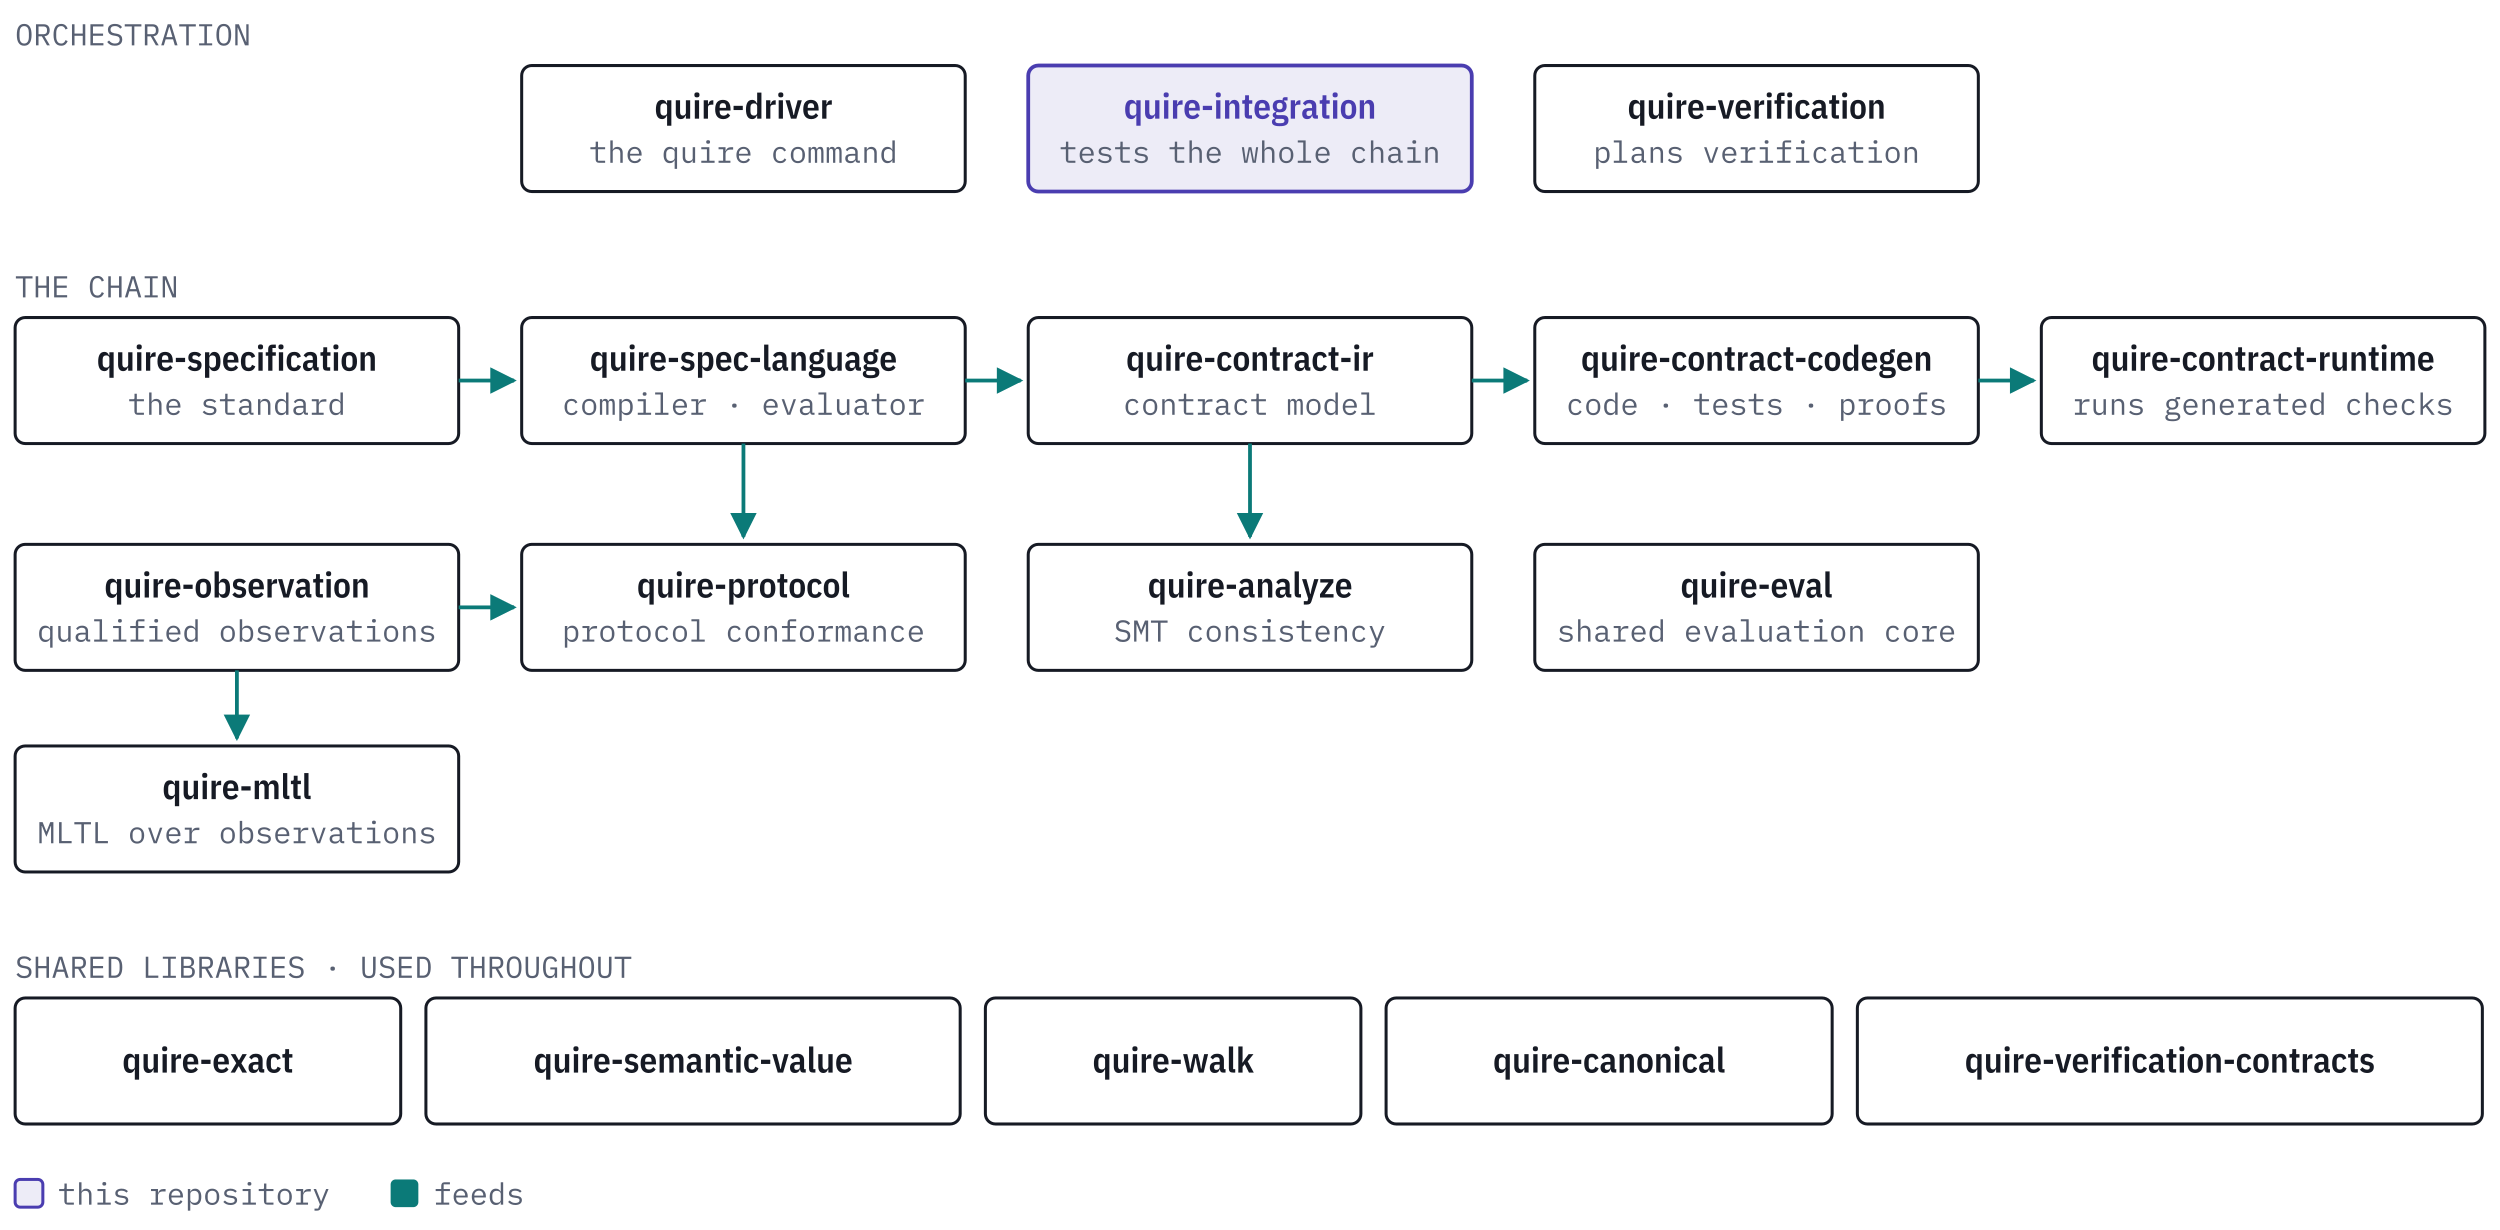
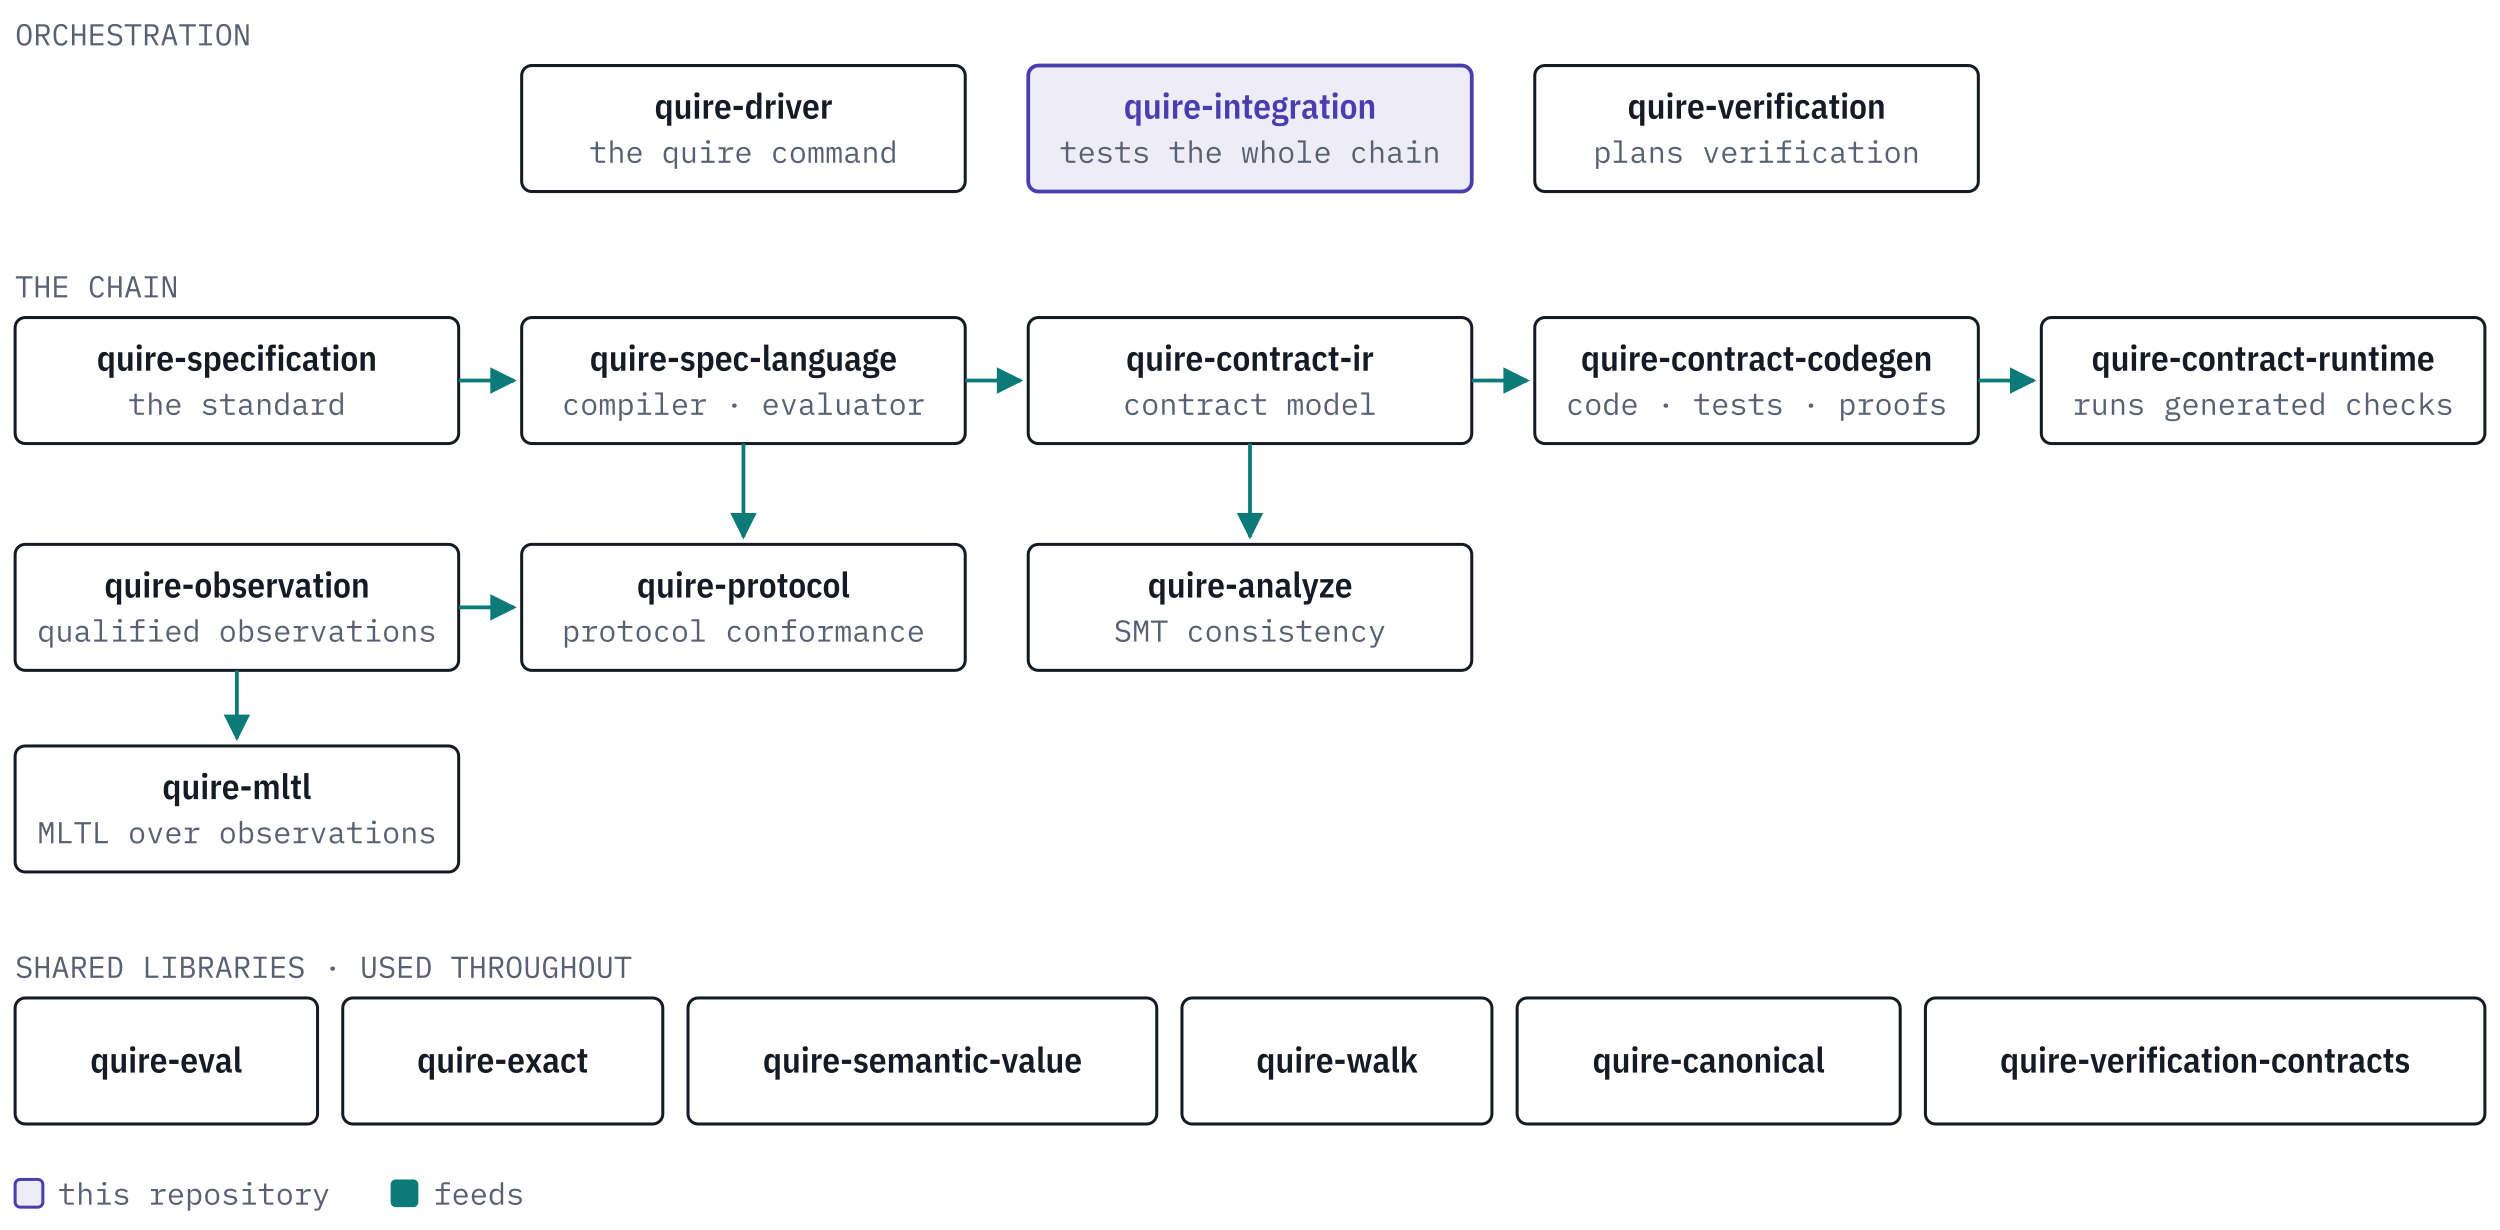
- <svg xmlns="http://www.w3.org/2000/svg" width="992" height="488" viewBox="-6 -6 992 488" role="img" aria-label="The Quire repositories. The main chain runs from the standard, quire-specification, to the compiler, quire-spec-language, then quire-contract-ir, quire-contract-codegen and quire-contract-runtime. quire-spec-language also feeds quire-protocol, and quire-contract-ir feeds quire-analyze. quire-eval is the evaluation core shared by the language and backend repositories. quire-observation feeds quire-protocol and quire-mltl. Above the chain, quire-driver runs it, quire-integration tests it and quire-verification plans verification. Below it, shared libraries used throughout: quire-exact, quire-semantic-value, quire-walk, quire-canonical and quire-verification-contracts.">
+ <svg xmlns="http://www.w3.org/2000/svg" width="992" height="488" viewBox="-6 -6 992 488" role="img" aria-label="The Quire repositories. The main chain runs from the standard, quire-specification, to the compiler, quire-spec-language, then quire-contract-ir, quire-contract-codegen and quire-contract-runtime. quire-spec-language also feeds quire-protocol, and quire-contract-ir feeds quire-analyze. quire-observation feeds quire-protocol and quire-mltl. Above the chain, quire-driver runs it, quire-integration tests it and quire-verification plans verification. Below it, shared libraries used throughout: quire-eval, quire-exact, quire-semantic-value, quire-walk, quire-canonical and quire-verification-contracts.">
  <defs>
    <path id="mono_A" d="M481 0 422 199H177L118 0H31L245 698H356L570 0ZM304 609H295L197 272H402Z" />
    <path id="mono_B" d="M88 698H325Q415 698 466 649Q517 600 517 518Q517 455 486 419Q456 383 408 368V365Q467 351 505 312Q543 274 543 201Q543 159 529 122Q515 85 490 58Q464 31 430 16Q395 0 355 0H88ZM330 73Q388 73 421 99Q454 125 454 179V220Q454 273 421 300Q388 326 330 326H172V73ZM316 395Q369 395 399 418Q429 442 429 490V529Q429 577 399 601Q369 625 316 625H172V395Z" />
    <path id="mono_C" d="M323 -12Q195 -12 132 81Q70 174 70 349Q70 524 132 617Q195 710 323 710Q371 710 406 697Q441 684 466 662Q491 640 508 612Q525 585 538 557L466 524Q457 547 445 568Q433 588 416 604Q400 619 378 628Q355 637 323 637Q240 637 200 574Q159 511 159 406V292Q159 187 200 124Q240 61 323 61Q355 61 378 70Q400 79 416 94Q433 110 445 130Q457 151 466 174L538 141Q525 112 508 85Q491 58 466 36Q441 14 406 1Q371 -12 323 -12Z" />
    <path id="mono_D" d="M95 698H290Q418 698 481 610Q544 522 544 349Q544 176 481 88Q418 0 290 0H95ZM286 73Q370 73 412 131Q455 189 455 295V403Q455 509 412 567Q370 625 286 625H179V73Z" />
    <path id="mono_E" d="M90 0V698H520V625H174V390H508V317H174V73H520V0Z" />
    <path id="mono_G" d="M444 93H439Q430 73 418 54Q406 35 388 20Q369 6 343 -3Q317 -12 281 -12Q167 -12 112 80Q56 172 56 344Q56 524 117 617Q178 710 305 710Q354 710 390 697Q426 684 452 662Q477 640 494 612Q511 585 522 557L450 524Q441 547 430 568Q418 588 402 604Q385 619 362 628Q339 637 308 637Q224 637 184 574Q145 511 145 406V298Q145 245 153 202Q161 158 180 126Q198 94 228 76Q257 59 300 59Q368 59 406 100Q444 141 444 206V278H297V345H522V0H444Z" />
    <path id="mono_H" d="M436 317H164V0H80V698H164V390H436V698H520V0H436Z" />
    <path id="mono_I" d="M84 0V67H258V631H84V698H516V631H342V67H516V0Z" />
    <path id="mono_L" d="M120 0V698H204V73H535V0Z" />
    <path id="mono_M" d="M455 350V571H447L300 212L153 571H145V350V0H68V698H176L299 390H305L428 698H532V0H455Z" />
    <path id="mono_N" d="M163 588H156V0H80V698H199L437 110H444V698H520V0H401Z" />
    <path id="mono_O" d="M300 -12Q236 -12 190 12Q144 37 114 83Q84 129 70 196Q56 263 56 349Q56 434 70 502Q84 569 114 615Q144 661 190 686Q236 710 300 710Q364 710 410 686Q456 661 486 615Q516 569 530 502Q544 434 544 349Q544 263 530 196Q516 129 486 83Q456 37 410 12Q364 -12 300 -12ZM300 61Q342 61 371 78Q400 94 419 124Q438 154 446 196Q455 239 455 292V406Q455 458 446 501Q438 544 419 574Q400 604 371 620Q342 637 300 637Q258 637 229 620Q200 604 181 574Q162 544 154 501Q145 458 145 406V292Q145 239 154 196Q162 154 181 124Q200 94 229 78Q258 61 300 61Z" />
    <path id="mono_R" d="M174 0H90V698H344Q441 698 492 645Q543 592 543 497Q543 412 499 361Q455 310 371 302L549 0H455L285 298H174ZM342 369Q395 369 424 396Q454 422 454 471V523Q454 572 424 598Q395 625 342 625H174V369Z" />
    <path id="mono_S" d="M298 -12Q204 -12 144 22Q84 57 45 111L106 161Q147 110 192 85Q238 60 301 60Q377 60 417 95Q457 130 457 193Q457 244 428 272Q399 301 327 313L249 326Q198 335 164 353Q129 371 108 396Q87 422 78 452Q69 483 69 516Q69 612 132 661Q195 710 302 710Q386 710 444 682Q501 654 536 603L477 552Q448 590 407 614Q366 638 301 638Q230 638 192 608Q154 578 154 518Q154 471 182 442Q211 412 285 399L360 386Q411 377 446 359Q481 341 502 316Q524 291 533 260Q542 229 542 195Q542 98 478 43Q415 -12 298 -12Z" />
    <path id="mono_T" d="M342 625V0H258V625H25V698H575V625Z" />
    <path id="mono_U" d="M164 698V279Q164 228 167 188Q170 148 183 120Q196 91 224 76Q251 61 300 61Q349 61 376 76Q404 91 417 120Q430 148 433 188Q436 228 436 279V698H520V299Q520 221 512 163Q505 105 482 66Q458 27 414 8Q371 -12 300 -12Q229 -12 186 8Q142 27 118 66Q95 105 88 163Q80 221 80 299V698Z" />
    <path id="mono_a" d="M495 0Q448 0 428 24Q408 48 403 84H398Q381 39 344 14Q306 -12 243 -12Q162 -12 114 30Q66 72 66 145Q66 217 118 256Q171 295 288 295H398V346Q398 403 366 432Q334 460 275 460Q223 460 190 440Q157 419 137 384L83 424Q93 444 110 463Q127 482 152 496Q177 511 209 520Q241 528 280 528Q371 528 424 482Q478 436 478 354V70H550V0ZM257 55Q288 55 314 62Q339 70 358 82Q377 95 388 112Q398 130 398 150V235H288Q216 235 183 215Q150 195 150 157V136Q150 96 178 76Q207 55 257 55Z" />
    <path id="mono_b" d="M95 740H175V432H179Q229 528 338 528Q433 528 486 457Q540 386 540 258Q540 130 486 59Q433 -12 338 -12Q229 -12 179 84H175V0H95ZM307 59Q377 59 416 102Q454 144 454 214V302Q454 372 416 414Q377 457 307 457Q280 457 256 450Q232 443 214 430Q196 416 186 396Q175 377 175 351V165Q175 139 186 120Q196 100 214 86Q232 73 256 66Q280 59 307 59Z" />
    <path id="mono_c" d="M318 -12Q262 -12 218 8Q175 27 145 62Q115 97 100 147Q84 197 84 258Q84 319 100 369Q116 419 146 454Q176 490 219 509Q262 528 317 528Q392 528 439 495Q486 462 508 409L444 375Q430 415 398 437Q365 459 317 459Q282 459 254 448Q227 436 208 415Q189 394 180 365Q170 336 170 302V214Q170 180 180 151Q189 122 208 101Q227 80 255 68Q283 57 319 57Q371 57 405 81Q439 105 459 147L516 108Q493 56 444 22Q396 -12 318 -12Z" />
    <path id="mono_d" d="M425 84H421Q371 -12 262 -12Q167 -12 114 59Q60 130 60 258Q60 386 114 457Q167 528 262 528Q371 528 421 432H425V740H505V0H425ZM293 59Q320 59 344 66Q368 73 386 86Q404 100 414 120Q425 139 425 165V351Q425 377 414 396Q404 416 386 430Q368 443 344 450Q320 457 293 457Q223 457 184 414Q146 372 146 302V214Q146 144 184 102Q223 59 293 59Z" />
    <path id="mono_e" d="M309 -12Q253 -12 208 7Q164 26 132 62Q101 97 84 146Q67 196 67 257Q67 319 84 369Q102 419 133 454Q164 490 208 509Q251 528 304 528Q356 528 398 509Q441 490 471 456Q501 423 517 377Q533 331 533 276V238H151V214Q151 180 162 151Q173 122 194 101Q214 80 244 68Q273 57 309 57Q361 57 399 81Q437 105 457 147L516 107Q493 55 440 22Q386 -12 309 -12ZM304 462Q271 462 243 450Q215 438 194 417Q174 396 162 368Q151 339 151 305V298H447V309Q447 343 436 371Q426 399 408 420Q389 440 362 451Q336 462 304 462Z" />
    <path id="mono_f" d="M83 68H257V448H73V516H257V622Q257 674 284 707Q312 740 371 740H544V672H337V516H544V448H337V68H521V0H83Z" />
    <path id="mono_g" d="M561 -59Q561 -137 496 -174Q431 -212 301 -212Q176 -212 122 -179Q67 -146 67 -84Q67 -42 89 -19Q111 4 151 15V27Q129 38 117 55Q105 72 105 98Q105 138 132 158Q158 178 198 188V192Q150 213 124 254Q97 295 97 350Q97 389 111 422Q125 455 152 478Q178 502 215 515Q252 528 297 528Q355 528 399 507V516Q399 546 413 566Q427 586 461 586H556V516H440V481Q468 457 483 424Q498 391 498 350Q498 311 484 278Q469 245 443 222Q417 198 380 185Q342 172 297 172Q284 172 272 173Q260 174 248 176Q236 174 223 170Q210 165 199 158Q188 150 181 140Q174 130 174 117Q174 94 197 86Q220 79 257 79H371Q471 79 516 42Q561 4 561 -59ZM486 -63Q486 -32 461 -14Q436 5 374 5H195Q143 -16 143 -65Q143 -99 170 -124Q197 -148 260 -148H338Q408 -148 447 -126Q486 -105 486 -63ZM297 234Q357 234 386 262Q414 290 414 336V365Q414 411 386 438Q357 466 297 466Q237 466 209 438Q181 411 181 365V336Q181 290 209 262Q237 234 297 234Z" />
    <path id="mono_h" d="M98 740H178V432H182Q190 451 202 468Q214 486 232 499Q249 512 273 520Q297 528 329 528Q410 528 459 476Q508 425 508 331V0H428V317Q428 388 397 422Q366 457 306 457Q282 457 259 451Q236 445 218 433Q200 421 189 402Q178 383 178 358V0H98Z" />
    <path id="mono_i" d="M332 630Q297 630 283 644Q269 659 269 681V697Q269 719 283 734Q297 748 332 748Q367 748 381 734Q395 719 395 697V681Q395 659 381 644Q367 630 332 630ZM106 68H292V448H106V516H372V68H546V0H106Z" />
    <path id="mono_k" d="M105 740H185V273H189L279 358L451 516H549L335 314L574 0H475L274 268L185 187V0H105Z" />
    <path id="mono_l" d="M80 68H260V672H80V740H340V68H520V0H80Z" />
    <path id="mono_m" d="M54 0V516H128V456H132Q144 486 166 507Q188 528 231 528Q276 528 298 506Q320 483 325 447H328Q342 482 368 505Q394 528 440 528Q503 528 524 484Q546 440 546 358V0H472V345Q472 411 458 436Q445 462 409 462Q377 462 357 442Q337 421 337 379V0H263V345Q263 411 250 436Q236 462 201 462Q169 462 148 442Q128 421 128 379V0Z" />
    <path id="mono_n" d="M98 0V516H178V432H182Q190 451 202 468Q214 486 232 499Q249 512 273 520Q297 528 329 528Q410 528 459 476Q508 425 508 331V0H428V317Q428 388 397 422Q366 457 306 457Q282 457 259 451Q236 445 218 433Q200 421 189 402Q178 383 178 358V0Z" />
    <path id="mono_o" d="M300 -12Q246 -12 202 7Q159 26 128 62Q98 97 82 146Q66 196 66 258Q66 319 82 369Q98 419 128 454Q159 490 202 509Q246 528 300 528Q354 528 398 509Q441 490 472 454Q502 419 518 369Q534 319 534 258Q534 196 518 146Q502 97 472 62Q441 26 398 7Q354 -12 300 -12ZM300 57Q367 57 408 97Q449 137 449 221V295Q449 379 408 419Q367 459 300 459Q233 459 192 419Q151 379 151 295V221Q151 137 192 97Q233 57 300 57Z" />
    <path id="mono_p" d="M95 516H175V432H179Q229 528 338 528Q433 528 486 457Q540 386 540 258Q540 130 486 59Q433 -12 338 -12Q229 -12 179 84H175V-200H95ZM307 59Q377 59 416 102Q454 144 454 214V302Q454 372 416 414Q377 457 307 457Q280 457 256 450Q232 443 214 430Q196 416 186 396Q175 377 175 351V165Q175 139 186 120Q196 100 214 86Q232 73 256 66Q280 59 307 59Z" />
    <path id="mono_periodcentered" d="M300 235Q259 235 242 252Q226 269 226 295V313Q226 339 242 356Q259 373 300 373Q341 373 358 356Q374 339 374 313V295Q374 269 358 252Q341 235 300 235Z" />
    <path id="mono_q" d="M425 84H421Q371 -12 262 -12Q167 -12 114 59Q60 130 60 258Q60 386 114 457Q167 528 262 528Q371 528 421 432H425V516H505V-200H425ZM293 59Q320 59 344 66Q368 73 386 86Q404 100 414 120Q425 139 425 165V351Q425 377 414 396Q404 416 386 430Q368 443 344 450Q320 457 293 457Q223 457 184 414Q146 372 146 302V214Q146 144 184 102Q223 59 293 59Z" />
    <path id="mono_r" d="M77 68H228V448H77V516H308V386H313Q329 447 374 482Q418 516 487 516H559V436H462Q393 436 350 396Q308 356 308 291V68H469V0H77Z" />
    <path id="mono_s" d="M306 -12Q225 -12 166 16Q108 43 67 89L121 136Q158 97 202 76Q246 55 308 55Q368 55 406 76Q445 98 445 144Q445 164 438 178Q430 191 417 199Q404 207 388 212Q372 216 354 219L273 231Q246 235 214 242Q183 249 157 264Q131 280 114 306Q96 332 96 374Q96 413 112 442Q127 470 155 490Q183 509 221 518Q259 528 304 528Q374 528 426 506Q477 484 514 445L462 396Q453 407 440 418Q426 430 406 440Q387 449 361 455Q335 461 301 461Q240 461 208 440Q175 419 175 379Q175 359 182 346Q190 332 203 324Q216 316 232 312Q249 307 266 304L347 292Q375 288 406 281Q437 274 463 258Q489 243 506 217Q524 191 524 149Q524 72 464 30Q405 -12 306 -12Z" />
    <path id="mono_t" d="M325 0Q266 0 238 33Q211 66 211 118V448H39V516H167Q193 516 204 526Q214 537 214 563V698H291V516H526V448H291V68H526V0Z" />
    <path id="mono_u" d="M422 84H418Q410 65 398 48Q386 30 368 17Q351 4 327 -4Q303 -12 271 -12Q190 -12 141 40Q92 91 92 185V516H172V199Q172 128 203 94Q234 59 294 59Q318 59 341 65Q364 71 382 83Q400 95 411 114Q422 132 422 158V516H502V0H422Z" />
    <path id="mono_v" d="M249 0 64 516H145L219 300L299 67H303L383 300L457 516H536L351 0Z" />
    <path id="mono_w" d="M30 516H101L160 70H169L257 516H345L433 70H442L501 516H570L491 0H387L305 432H297L213 0H109Z" />
    <path id="mono_y" d="M467 516H547L291 -113Q282 -135 271 -152Q260 -168 245 -178Q230 -189 209 -194Q188 -200 159 -200H83V-132H203L261 10L53 516H135L222 300L299 104H303L380 300Z" />
    <path id="title_a" d="M406 0Q325 0 321 89H309Q299 41 264 14Q229 -12 177 -12Q105 -12 69 28Q33 68 33 140Q33 222 84 262Q135 302 231 302H312V347Q312 393 292 415Q273 437 228 437Q191 437 166 420Q141 402 122 370L51 434Q80 479 124 506Q169 534 238 534Q433 534 433 350V97H479V0ZM223 77Q260 77 286 98Q312 120 312 158V227H239Q155 227 155 162V140Q155 107 173 92Q191 77 223 77Z" />
    <path id="title_b" d="M66 740H187V436H201Q212 480 246 507Q279 534 324 534Q416 534 460 464Q504 395 504 261Q504 127 460 58Q416 -12 324 -12Q279 -12 246 15Q212 42 201 86H187V0H66ZM278 88Q325 88 351 117Q377 146 377 199V323Q377 376 351 405Q325 434 278 434Q237 434 212 414Q187 393 187 356V166Q187 129 212 108Q237 88 278 88Z" />
    <path id="title_c" d="M251 -12Q145 -12 90 54Q34 120 34 261Q34 402 90 468Q145 534 251 534Q328 534 374 499Q419 464 439 403L340 359Q332 397 312 416Q291 436 251 436Q161 436 161 328V194Q161 86 251 86Q293 86 315 106Q337 126 348 168L442 123Q396 -12 251 -12Z" />
    <path id="title_d" d="M357 86H343Q332 42 298 15Q265 -12 220 -12Q128 -12 84 58Q40 127 40 261Q40 395 84 464Q128 534 220 534Q265 534 298 507Q332 480 343 436H357V740H478V0H357ZM266 88Q307 88 332 108Q357 129 357 166V356Q357 393 332 414Q307 434 266 434Q219 434 193 405Q167 376 167 323V199Q167 146 193 117Q219 88 266 88Z" />
    <path id="title_e" d="M263 -12Q212 -12 170 4Q127 21 97 54Q67 88 50 140Q34 191 34 261Q34 402 90 468Q147 534 252 534Q357 534 414 468Q470 402 470 261V232H161V198Q161 146 190 116Q219 86 270 86Q313 86 342 104Q372 123 393 158L459 89Q430 43 381 16Q332 -12 263 -12ZM252 441Q161 441 161 333V307H343V333Q343 441 252 441Z" />
    <path id="title_f" d="M91 425H22V522H91V603Q91 674 122 707Q154 740 220 740H308V643H212V522H308V425H212V0H91Z" />
    <path id="title_g" d="M493 -46Q493 -87 480 -118Q468 -149 439 -170Q410 -191 362 -202Q314 -212 244 -212Q182 -212 140 -204Q98 -195 72 -179Q46 -163 35 -140Q24 -117 24 -88Q24 -48 46 -25Q68 -2 109 4V23Q77 31 62 53Q46 75 46 107Q46 139 68 160Q90 182 132 190V203Q47 245 47 357Q47 442 95 488Q143 534 244 534Q289 534 326 520V539Q326 610 394 610H467V516H366V496Q403 478 422 442Q441 407 441 357Q441 272 394 226Q346 181 244 181Q203 181 168 189Q154 183 147 170Q140 157 140 141Q140 121 153 111Q166 101 196 101H329Q418 101 456 63Q493 25 493 -46ZM380 -60Q380 -33 362 -19Q344 -5 302 -5H141Q119 -24 119 -61Q119 -93 140 -110Q162 -127 216 -127H275Q332 -127 356 -110Q380 -94 380 -60ZM244 264Q327 264 327 346V369Q327 451 244 451Q161 451 161 369V346Q161 264 244 264Z" />
    <path id="title_hyphen" d="M50 245V365H312V245Z" />
    <path id="title_i" d="M126 604Q88 604 71 620Q54 637 54 665V685Q54 713 71 730Q88 746 126 746Q164 746 181 730Q198 713 198 685V665Q198 637 181 620Q164 604 126 604ZM66 522H187V0H66Z" />
    <path id="title_k" d="M66 740H187V395L179 287H193L254 383L358 522H495L332 317L504 0H368L248 239L187 163V0H66Z" />
    <path id="title_l" d="M184 0Q121 0 94 28Q66 56 66 116V740H187V97H247V0Z" />
    <path id="title_m" d="M66 0V522H187V435H201Q232 534 324 534Q422 534 451 431H463Q480 484 516 509Q551 534 602 534Q668 534 705 486Q742 439 742 351V0H621V330Q621 432 548 432Q513 432 488 410Q464 389 464 350V0H343V330Q343 384 325 408Q307 432 271 432Q236 432 212 410Q187 389 187 350V0Z" />
    <path id="title_n" d="M66 0V522H187V435H201Q232 534 326 534Q396 534 434 486Q472 439 472 351V0H351V330Q351 432 275 432Q238 432 212 410Q187 389 187 350V0Z" />
    <path id="title_o" d="M253 -12Q149 -12 92 54Q34 120 34 261Q34 402 92 468Q149 534 253 534Q357 534 414 468Q472 402 472 261Q472 120 414 54Q357 -12 253 -12ZM253 86Q345 86 345 194V328Q345 436 253 436Q161 436 161 328V194Q161 86 253 86Z" />
    <path id="title_p" d="M66 522H187V436H201Q212 480 246 507Q279 534 324 534Q416 534 460 464Q504 395 504 261Q504 127 460 58Q416 -12 324 -12Q279 -12 246 15Q212 42 201 86H187V-200H66ZM278 88Q325 88 351 117Q377 146 377 199V323Q377 376 351 405Q325 434 278 434Q237 434 212 414Q187 393 187 356V166Q187 129 212 108Q237 88 278 88Z" />
    <path id="title_q" d="M357 86H343Q332 42 298 15Q265 -12 220 -12Q128 -12 84 58Q40 127 40 261Q40 395 84 464Q128 534 220 534Q265 534 298 507Q332 480 343 436H357V522H478V-200H357ZM266 88Q307 88 332 108Q357 129 357 166V356Q357 393 332 414Q307 434 266 434Q219 434 193 405Q167 376 167 323V199Q167 146 193 117Q219 88 266 88Z" />
    <path id="title_r" d="M66 0V522H187V415H201Q210 467 238 494Q267 522 313 522H339V398H299Q242 398 214 380Q187 362 187 317V0Z" />
    <path id="title_s" d="M224 -12Q159 -12 110 12Q61 35 24 82L98 154Q123 119 154 101Q185 83 226 83Q302 83 302 147Q302 172 290 186Q277 201 247 206L198 215Q116 230 79 266Q42 302 42 371Q42 453 90 494Q138 534 226 534Q287 534 332 514Q376 494 409 455L338 384Q318 409 290 424Q261 439 226 439Q156 439 156 376Q156 350 170 336Q184 323 214 318L264 309Q346 294 382 258Q417 223 417 159Q417 78 367 33Q317 -12 224 -12Z" />
    <path id="title_t" d="M210 0Q147 0 119 28Q91 56 91 117V425H22V522H58Q84 522 94 534Q103 546 103 572V664H212V522H306V425H212V97H298V0Z" />
    <path id="title_u" d="M346 88H332Q302 -12 205 -12Q135 -12 98 36Q60 83 60 172V522H181V192Q181 89 257 89Q294 89 320 111Q346 133 346 172V522H467V0H346Z" />
    <path id="title_v" d="M162 0 8 522H130L205 244L234 103H248L277 244L352 522H469L315 0Z" />
    <path id="title_w" d="M16 522H135L186 278L211 110H223L253 278L311 522H433L492 278L522 110H534L559 278L612 522H724L597 0H461L400 254L377 409H364L340 254L279 0H143Z" />
    <path id="title_x" d="M15 0 173 267 17 522H149L242 354H255L348 522H472L318 264L478 0H345L249 176H236L138 0Z" />
    <path id="title_y" d="M353 522H474L275 -109Q258 -162 227 -181Q196 -200 140 -200H58V-103H161L182 -29L8 522H131L209 240L237 103H249L277 241Z" />
    <path id="title_z" d="M34 0V95L275 425H42V522H412V428L170 97H418V0Z" />
    <marker id="ah-model" viewBox="0 0 10 10" refX="9" refY="5" markerWidth="7" markerHeight="7" orient="auto-start-reverse">
      <path d="M0,0 L10,5 L0,10 z" fill="#0b7a78" />
    </marker>
  </defs>
  <rect x="201" y="20" width="176" height="50" rx="4" stroke="#161a24" stroke-width="1.2" fill="none" />
  <g fill="#161a24" transform="translate(253.7,41.1) scale(0.014,-0.014)">
    <use href="#title_q" x="0" />
    <use href="#title_u" x="544" />
    <use href="#title_i" x="1077" />
    <use href="#title_r" x="1329" />
    <use href="#title_e" x="1686" />
    <use href="#title_hyphen" x="2191" />
    <use href="#title_d" x="2553" />
    <use href="#title_r" x="3097" />
    <use href="#title_i" x="3454" />
    <use href="#title_v" x="3706" />
    <use href="#title_e" x="4182" />
    <use href="#title_r" x="4687" />
  </g>
  <g fill="#586072" transform="translate(227.8,58.6) scale(0.012,-0.012)">
    <use href="#mono_t" x="0" />
    <use href="#mono_h" x="600" />
    <use href="#mono_e" x="1200" />
    <use href="#mono_q" x="2400" />
    <use href="#mono_u" x="3000" />
    <use href="#mono_i" x="3600" />
    <use href="#mono_r" x="4200" />
    <use href="#mono_e" x="4800" />
    <use href="#mono_c" x="6000" />
    <use href="#mono_o" x="6600" />
    <use href="#mono_m" x="7200" />
    <use href="#mono_m" x="7800" />
    <use href="#mono_a" x="8400" />
    <use href="#mono_n" x="9000" />
    <use href="#mono_d" x="9600" />
  </g>
  <rect x="402" y="20" width="176" height="50" rx="4" stroke="#4a3db0" stroke-width="1.5" fill="#4a3db0" fill-opacity="0.1" />
  <g fill="#4a3db0" transform="translate(439.9,41.1) scale(0.014,-0.014)">
    <use href="#title_q" x="0" />
    <use href="#title_u" x="544" />
    <use href="#title_i" x="1077" />
    <use href="#title_r" x="1329" />
    <use href="#title_e" x="1686" />
    <use href="#title_hyphen" x="2191" />
    <use href="#title_i" x="2553" />
    <use href="#title_n" x="2805" />
    <use href="#title_t" x="3337" />
    <use href="#title_e" x="3671" />
    <use href="#title_g" x="4176" />
    <use href="#title_r" x="4668" />
    <use href="#title_a" x="5025" />
    <use href="#title_t" x="5532" />
    <use href="#title_i" x="5866" />
    <use href="#title_o" x="6118" />
    <use href="#title_n" x="6624" />
  </g>
  <g fill="#586072" transform="translate(414.4,58.6) scale(0.012,-0.012)">
    <use href="#mono_t" x="0" />
    <use href="#mono_e" x="600" />
    <use href="#mono_s" x="1200" />
    <use href="#mono_t" x="1800" />
    <use href="#mono_s" x="2400" />
    <use href="#mono_t" x="3600" />
    <use href="#mono_h" x="4200" />
    <use href="#mono_e" x="4800" />
    <use href="#mono_w" x="6000" />
    <use href="#mono_h" x="6600" />
    <use href="#mono_o" x="7200" />
    <use href="#mono_l" x="7800" />
    <use href="#mono_e" x="8400" />
    <use href="#mono_c" x="9600" />
    <use href="#mono_h" x="10200" />
    <use href="#mono_a" x="10800" />
    <use href="#mono_i" x="11400" />
    <use href="#mono_n" x="12000" />
  </g>
  <rect x="603" y="20" width="176" height="50" rx="4" stroke="#161a24" stroke-width="1.2" fill="none" />
  <g fill="#161a24" transform="translate(639.8,41.1) scale(0.014,-0.014)">
    <use href="#title_q" x="0" />
    <use href="#title_u" x="544" />
    <use href="#title_i" x="1077" />
    <use href="#title_r" x="1329" />
    <use href="#title_e" x="1686" />
    <use href="#title_hyphen" x="2191" />
    <use href="#title_v" x="2553" />
    <use href="#title_e" x="3029" />
    <use href="#title_r" x="3534" />
    <use href="#title_i" x="3891" />
    <use href="#title_f" x="4143" />
    <use href="#title_i" x="4471" />
    <use href="#title_c" x="4723" />
    <use href="#title_a" x="5187" />
    <use href="#title_t" x="5694" />
    <use href="#title_i" x="6028" />
    <use href="#title_o" x="6280" />
    <use href="#title_n" x="6786" />
  </g>
  <g fill="#586072" transform="translate(626.2,58.6) scale(0.012,-0.012)">
    <use href="#mono_p" x="0" />
    <use href="#mono_l" x="600" />
    <use href="#mono_a" x="1200" />
    <use href="#mono_n" x="1800" />
    <use href="#mono_s" x="2400" />
    <use href="#mono_v" x="3600" />
    <use href="#mono_e" x="4200" />
    <use href="#mono_r" x="4800" />
    <use href="#mono_i" x="5400" />
    <use href="#mono_f" x="6000" />
    <use href="#mono_i" x="6600" />
    <use href="#mono_c" x="7200" />
    <use href="#mono_a" x="7800" />
    <use href="#mono_t" x="8400" />
    <use href="#mono_i" x="9000" />
    <use href="#mono_o" x="9600" />
    <use href="#mono_n" x="10200" />
  </g>
  <rect x="0" y="120" width="176" height="50" rx="4" stroke="#161a24" stroke-width="1.2" fill="none" />
  <g fill="#161a24" transform="translate(32.4,141.1) scale(0.014,-0.014)">
    <use href="#title_q" x="0" />
    <use href="#title_u" x="544" />
    <use href="#title_i" x="1077" />
    <use href="#title_r" x="1329" />
    <use href="#title_e" x="1686" />
    <use href="#title_hyphen" x="2191" />
    <use href="#title_s" x="2553" />
    <use href="#title_p" x="3002" />
    <use href="#title_e" x="3546" />
    <use href="#title_c" x="4051" />
    <use href="#title_i" x="4515" />
    <use href="#title_f" x="4767" />
    <use href="#title_i" x="5095" />
    <use href="#title_c" x="5347" />
    <use href="#title_a" x="5811" />
    <use href="#title_t" x="6318" />
    <use href="#title_i" x="6652" />
    <use href="#title_o" x="6904" />
    <use href="#title_n" x="7410" />
  </g>
  <g fill="#586072" transform="translate(44.8,158.6) scale(0.012,-0.012)">
    <use href="#mono_t" x="0" />
    <use href="#mono_h" x="600" />
    <use href="#mono_e" x="1200" />
    <use href="#mono_s" x="2400" />
    <use href="#mono_t" x="3000" />
    <use href="#mono_a" x="3600" />
    <use href="#mono_n" x="4200" />
    <use href="#mono_d" x="4800" />
    <use href="#mono_a" x="5400" />
    <use href="#mono_r" x="6000" />
    <use href="#mono_d" x="6600" />
  </g>
  <rect x="201" y="120" width="176" height="50" rx="4" stroke="#161a24" stroke-width="1.2" fill="none" />
  <g fill="#161a24" transform="translate(228,141.1) scale(0.014,-0.014)">
    <use href="#title_q" x="0" />
    <use href="#title_u" x="544" />
    <use href="#title_i" x="1077" />
    <use href="#title_r" x="1329" />
    <use href="#title_e" x="1686" />
    <use href="#title_hyphen" x="2191" />
    <use href="#title_s" x="2553" />
    <use href="#title_p" x="3002" />
    <use href="#title_e" x="3546" />
    <use href="#title_c" x="4051" />
    <use href="#title_hyphen" x="4515" />
    <use href="#title_l" x="4877" />
    <use href="#title_a" x="5145" />
    <use href="#title_n" x="5652" />
    <use href="#title_g" x="6184" />
    <use href="#title_u" x="6676" />
    <use href="#title_a" x="7209" />
    <use href="#title_g" x="7716" />
    <use href="#title_e" x="8208" />
  </g>
  <g fill="#586072" transform="translate(217,158.6) scale(0.012,-0.012)">
    <use href="#mono_c" x="0" />
    <use href="#mono_o" x="600" />
    <use href="#mono_m" x="1200" />
    <use href="#mono_p" x="1800" />
    <use href="#mono_i" x="2400" />
    <use href="#mono_l" x="3000" />
    <use href="#mono_e" x="3600" />
    <use href="#mono_r" x="4200" />
    <use href="#mono_periodcentered" x="5400" />
    <use href="#mono_e" x="6600" />
    <use href="#mono_v" x="7200" />
    <use href="#mono_a" x="7800" />
    <use href="#mono_l" x="8400" />
    <use href="#mono_u" x="9000" />
    <use href="#mono_a" x="9600" />
    <use href="#mono_t" x="10200" />
    <use href="#mono_o" x="10800" />
    <use href="#mono_r" x="11400" />
  </g>
  <rect x="402" y="120" width="176" height="50" rx="4" stroke="#161a24" stroke-width="1.2" fill="none" />
  <g fill="#161a24" transform="translate(440.8,141.1) scale(0.014,-0.014)">
    <use href="#title_q" x="0" />
    <use href="#title_u" x="544" />
    <use href="#title_i" x="1077" />
    <use href="#title_r" x="1329" />
    <use href="#title_e" x="1686" />
    <use href="#title_hyphen" x="2191" />
    <use href="#title_c" x="2553" />
    <use href="#title_o" x="3017" />
    <use href="#title_n" x="3523" />
    <use href="#title_t" x="4055" />
    <use href="#title_r" x="4389" />
    <use href="#title_a" x="4746" />
    <use href="#title_c" x="5253" />
    <use href="#title_t" x="5717" />
    <use href="#title_hyphen" x="6051" />
    <use href="#title_i" x="6413" />
    <use href="#title_r" x="6665" />
  </g>
  <g fill="#586072" transform="translate(439.6,158.6) scale(0.012,-0.012)">
    <use href="#mono_c" x="0" />
    <use href="#mono_o" x="600" />
    <use href="#mono_n" x="1200" />
    <use href="#mono_t" x="1800" />
    <use href="#mono_r" x="2400" />
    <use href="#mono_a" x="3000" />
    <use href="#mono_c" x="3600" />
    <use href="#mono_t" x="4200" />
    <use href="#mono_m" x="5400" />
    <use href="#mono_o" x="6000" />
    <use href="#mono_d" x="6600" />
    <use href="#mono_e" x="7200" />
    <use href="#mono_l" x="7800" />
  </g>
  <rect x="603" y="120" width="176" height="50" rx="4" stroke="#161a24" stroke-width="1.2" fill="none" />
  <g fill="#161a24" transform="translate(621.3,141.1) scale(0.014,-0.014)">
    <use href="#title_q" x="0" />
    <use href="#title_u" x="544" />
    <use href="#title_i" x="1077" />
    <use href="#title_r" x="1329" />
    <use href="#title_e" x="1686" />
    <use href="#title_hyphen" x="2191" />
    <use href="#title_c" x="2553" />
    <use href="#title_o" x="3017" />
    <use href="#title_n" x="3523" />
    <use href="#title_t" x="4055" />
    <use href="#title_r" x="4389" />
    <use href="#title_a" x="4746" />
    <use href="#title_c" x="5253" />
    <use href="#title_t" x="5717" />
    <use href="#title_hyphen" x="6051" />
    <use href="#title_c" x="6413" />
    <use href="#title_o" x="6877" />
    <use href="#title_d" x="7383" />
    <use href="#title_e" x="7927" />
    <use href="#title_g" x="8432" />
    <use href="#title_e" x="8924" />
    <use href="#title_n" x="9429" />
  </g>
  <g fill="#586072" transform="translate(615.4,158.6) scale(0.012,-0.012)">
    <use href="#mono_c" x="0" />
    <use href="#mono_o" x="600" />
    <use href="#mono_d" x="1200" />
    <use href="#mono_e" x="1800" />
    <use href="#mono_periodcentered" x="3000" />
    <use href="#mono_t" x="4200" />
    <use href="#mono_e" x="4800" />
    <use href="#mono_s" x="5400" />
    <use href="#mono_t" x="6000" />
    <use href="#mono_s" x="6600" />
    <use href="#mono_periodcentered" x="7800" />
    <use href="#mono_p" x="9000" />
    <use href="#mono_r" x="9600" />
    <use href="#mono_o" x="10200" />
    <use href="#mono_o" x="10800" />
    <use href="#mono_f" x="11400" />
    <use href="#mono_s" x="12000" />
  </g>
  <rect x="804" y="120" width="176" height="50" rx="4" stroke="#161a24" stroke-width="1.2" fill="none" />
  <g fill="#161a24" transform="translate(823.9,141.1) scale(0.014,-0.014)">
    <use href="#title_q" x="0" />
    <use href="#title_u" x="544" />
    <use href="#title_i" x="1077" />
    <use href="#title_r" x="1329" />
    <use href="#title_e" x="1686" />
    <use href="#title_hyphen" x="2191" />
    <use href="#title_c" x="2553" />
    <use href="#title_o" x="3017" />
    <use href="#title_n" x="3523" />
    <use href="#title_t" x="4055" />
    <use href="#title_r" x="4389" />
    <use href="#title_a" x="4746" />
    <use href="#title_c" x="5253" />
    <use href="#title_t" x="5717" />
    <use href="#title_hyphen" x="6051" />
    <use href="#title_r" x="6413" />
    <use href="#title_u" x="6770" />
    <use href="#title_n" x="7303" />
    <use href="#title_t" x="7835" />
    <use href="#title_i" x="8169" />
    <use href="#title_m" x="8421" />
    <use href="#title_e" x="9223" />
  </g>
  <g fill="#586072" transform="translate(816.4,158.6) scale(0.012,-0.012)">
    <use href="#mono_r" x="0" />
    <use href="#mono_u" x="600" />
    <use href="#mono_n" x="1200" />
    <use href="#mono_s" x="1800" />
    <use href="#mono_g" x="3000" />
    <use href="#mono_e" x="3600" />
    <use href="#mono_n" x="4200" />
    <use href="#mono_e" x="4800" />
    <use href="#mono_r" x="5400" />
    <use href="#mono_a" x="6000" />
    <use href="#mono_t" x="6600" />
    <use href="#mono_e" x="7200" />
    <use href="#mono_d" x="7800" />
    <use href="#mono_c" x="9000" />
    <use href="#mono_h" x="9600" />
    <use href="#mono_e" x="10200" />
    <use href="#mono_c" x="10800" />
    <use href="#mono_k" x="11400" />
    <use href="#mono_s" x="12000" />
  </g>
  <rect x="0" y="210" width="176" height="50" rx="4" stroke="#161a24" stroke-width="1.2" fill="none" />
  <g fill="#161a24" transform="translate(35.4,231.1) scale(0.014,-0.014)">
    <use href="#title_q" x="0" />
    <use href="#title_u" x="544" />
    <use href="#title_i" x="1077" />
    <use href="#title_r" x="1329" />
    <use href="#title_e" x="1686" />
    <use href="#title_hyphen" x="2191" />
    <use href="#title_o" x="2553" />
    <use href="#title_b" x="3059" />
    <use href="#title_s" x="3603" />
    <use href="#title_e" x="4052" />
    <use href="#title_r" x="4557" />
    <use href="#title_v" x="4914" />
    <use href="#title_a" x="5390" />
    <use href="#title_t" x="5897" />
    <use href="#title_i" x="6231" />
    <use href="#title_o" x="6483" />
    <use href="#title_n" x="6989" />
  </g>
  <g fill="#586072" transform="translate(8.8,248.6) scale(0.012,-0.012)">
    <use href="#mono_q" x="0" />
    <use href="#mono_u" x="600" />
    <use href="#mono_a" x="1200" />
    <use href="#mono_l" x="1800" />
    <use href="#mono_i" x="2400" />
    <use href="#mono_f" x="3000" />
    <use href="#mono_i" x="3600" />
    <use href="#mono_e" x="4200" />
    <use href="#mono_d" x="4800" />
    <use href="#mono_o" x="6000" />
    <use href="#mono_b" x="6600" />
    <use href="#mono_s" x="7200" />
    <use href="#mono_e" x="7800" />
    <use href="#mono_r" x="8400" />
    <use href="#mono_v" x="9000" />
    <use href="#mono_a" x="9600" />
    <use href="#mono_t" x="10200" />
    <use href="#mono_i" x="10800" />
    <use href="#mono_o" x="11400" />
    <use href="#mono_n" x="12000" />
    <use href="#mono_s" x="12600" />
  </g>
  <rect x="201" y="210" width="176" height="50" rx="4" stroke="#161a24" stroke-width="1.2" fill="none" />
  <g fill="#161a24" transform="translate(246.7,231.1) scale(0.014,-0.014)">
    <use href="#title_q" x="0" />
    <use href="#title_u" x="544" />
    <use href="#title_i" x="1077" />
    <use href="#title_r" x="1329" />
    <use href="#title_e" x="1686" />
    <use href="#title_hyphen" x="2191" />
    <use href="#title_p" x="2553" />
    <use href="#title_r" x="3097" />
    <use href="#title_o" x="3454" />
    <use href="#title_t" x="3960" />
    <use href="#title_o" x="4294" />
    <use href="#title_c" x="4800" />
    <use href="#title_o" x="5264" />
    <use href="#title_l" x="5770" />
  </g>
  <g fill="#586072" transform="translate(217,248.6) scale(0.012,-0.012)">
    <use href="#mono_p" x="0" />
    <use href="#mono_r" x="600" />
    <use href="#mono_o" x="1200" />
    <use href="#mono_t" x="1800" />
    <use href="#mono_o" x="2400" />
    <use href="#mono_c" x="3000" />
    <use href="#mono_o" x="3600" />
    <use href="#mono_l" x="4200" />
    <use href="#mono_c" x="5400" />
    <use href="#mono_o" x="6000" />
    <use href="#mono_n" x="6600" />
    <use href="#mono_f" x="7200" />
    <use href="#mono_o" x="7800" />
    <use href="#mono_r" x="8400" />
    <use href="#mono_m" x="9000" />
    <use href="#mono_a" x="9600" />
    <use href="#mono_n" x="10200" />
    <use href="#mono_c" x="10800" />
    <use href="#mono_e" x="11400" />
  </g>
  <rect x="402" y="210" width="176" height="50" rx="4" stroke="#161a24" stroke-width="1.2" fill="none" />
  <g fill="#161a24" transform="translate(449.4,231.1) scale(0.014,-0.014)">
    <use href="#title_q" x="0" />
    <use href="#title_u" x="544" />
    <use href="#title_i" x="1077" />
    <use href="#title_r" x="1329" />
    <use href="#title_e" x="1686" />
    <use href="#title_hyphen" x="2191" />
    <use href="#title_a" x="2553" />
    <use href="#title_n" x="3060" />
    <use href="#title_a" x="3592" />
    <use href="#title_l" x="4099" />
    <use href="#title_y" x="4367" />
    <use href="#title_z" x="4850" />
    <use href="#title_e" x="5302" />
  </g>
  <g fill="#586072" transform="translate(436,248.6) scale(0.012,-0.012)">
    <use href="#mono_S" x="0" />
    <use href="#mono_M" x="600" />
    <use href="#mono_T" x="1200" />
    <use href="#mono_c" x="2400" />
    <use href="#mono_o" x="3000" />
    <use href="#mono_n" x="3600" />
    <use href="#mono_s" x="4200" />
    <use href="#mono_i" x="4800" />
    <use href="#mono_s" x="5400" />
    <use href="#mono_t" x="6000" />
    <use href="#mono_e" x="6600" />
    <use href="#mono_n" x="7200" />
    <use href="#mono_c" x="7800" />
    <use href="#mono_y" x="8400" />
  </g>
-   <rect x="603" y="210" width="176" height="50" rx="4" stroke="#161a24" stroke-width="1.2" fill="none" />
-   <g fill="#161a24" transform="translate(660.8,231.1) scale(0.014,-0.014)">
-     <use href="#title_q" x="0" />
-     <use href="#title_u" x="544" />
-     <use href="#title_i" x="1077" />
-     <use href="#title_r" x="1329" />
-     <use href="#title_e" x="1686" />
-     <use href="#title_hyphen" x="2191" />
-     <use href="#title_e" x="2553" />
-     <use href="#title_v" x="3058" />
-     <use href="#title_a" x="3534" />
-     <use href="#title_l" x="4041" />
-   </g>
-   <g fill="#586072" transform="translate(611.8,248.6) scale(0.012,-0.012)">
-     <use href="#mono_s" x="0" />
-     <use href="#mono_h" x="600" />
-     <use href="#mono_a" x="1200" />
-     <use href="#mono_r" x="1800" />
-     <use href="#mono_e" x="2400" />
-     <use href="#mono_d" x="3000" />
-     <use href="#mono_e" x="4200" />
-     <use href="#mono_v" x="4800" />
-     <use href="#mono_a" x="5400" />
-     <use href="#mono_l" x="6000" />
-     <use href="#mono_u" x="6600" />
-     <use href="#mono_a" x="7200" />
-     <use href="#mono_t" x="7800" />
-     <use href="#mono_i" x="8400" />
-     <use href="#mono_o" x="9000" />
-     <use href="#mono_n" x="9600" />
-     <use href="#mono_c" x="10800" />
-     <use href="#mono_o" x="11400" />
-     <use href="#mono_r" x="12000" />
-     <use href="#mono_e" x="12600" />
-   </g>
  <rect x="0" y="290" width="176" height="50" rx="4" stroke="#161a24" stroke-width="1.2" fill="none" />
  <g fill="#161a24" transform="translate(58.4,311.1) scale(0.014,-0.014)">
    <use href="#title_q" x="0" />
    <use href="#title_u" x="544" />
    <use href="#title_i" x="1077" />
    <use href="#title_r" x="1329" />
    <use href="#title_e" x="1686" />
    <use href="#title_hyphen" x="2191" />
    <use href="#title_m" x="2553" />
    <use href="#title_l" x="3355" />
    <use href="#title_t" x="3623" />
    <use href="#title_l" x="3957" />
  </g>
  <g fill="#586072" transform="translate(8.8,328.6) scale(0.012,-0.012)">
    <use href="#mono_M" x="0" />
    <use href="#mono_L" x="600" />
    <use href="#mono_T" x="1200" />
    <use href="#mono_L" x="1800" />
    <use href="#mono_o" x="3000" />
    <use href="#mono_v" x="3600" />
    <use href="#mono_e" x="4200" />
    <use href="#mono_r" x="4800" />
    <use href="#mono_o" x="6000" />
    <use href="#mono_b" x="6600" />
    <use href="#mono_s" x="7200" />
    <use href="#mono_e" x="7800" />
    <use href="#mono_r" x="8400" />
    <use href="#mono_v" x="9000" />
    <use href="#mono_a" x="9600" />
    <use href="#mono_t" x="10200" />
    <use href="#mono_i" x="10800" />
    <use href="#mono_o" x="11400" />
    <use href="#mono_n" x="12000" />
    <use href="#mono_s" x="12600" />
  </g>
  <path d="M176,145 L198,145" fill="none" stroke="#0b7a78" stroke-width="1.5" marker-end="url(#ah-model)" />
  <path d="M377,145 L399,145" fill="none" stroke="#0b7a78" stroke-width="1.5" marker-end="url(#ah-model)" />
  <path d="M578,145 L600,145" fill="none" stroke="#0b7a78" stroke-width="1.5" marker-end="url(#ah-model)" />
  <path d="M779,145 L801,145" fill="none" stroke="#0b7a78" stroke-width="1.5" marker-end="url(#ah-model)" />
  <path d="M289,170 L289,207" fill="none" stroke="#0b7a78" stroke-width="1.5" marker-end="url(#ah-model)" />
  <path d="M490,170 L490,207" fill="none" stroke="#0b7a78" stroke-width="1.5" marker-end="url(#ah-model)" />
  <path d="M176,235 L198,235" fill="none" stroke="#0b7a78" stroke-width="1.5" marker-end="url(#ah-model)" />
  <path d="M88,260 L88,287" fill="none" stroke="#0b7a78" stroke-width="1.5" marker-end="url(#ah-model)" />
  <g fill="#586072" transform="translate(0,12) scale(0.012,-0.012)">
    <use href="#mono_O" x="0" />
    <use href="#mono_R" x="600" />
    <use href="#mono_C" x="1200" />
    <use href="#mono_H" x="1800" />
    <use href="#mono_E" x="2400" />
    <use href="#mono_S" x="3000" />
    <use href="#mono_T" x="3600" />
    <use href="#mono_R" x="4200" />
    <use href="#mono_A" x="4800" />
    <use href="#mono_T" x="5400" />
    <use href="#mono_I" x="6000" />
    <use href="#mono_O" x="6600" />
    <use href="#mono_N" x="7200" />
  </g>
  <g fill="#586072" transform="translate(0,112) scale(0.012,-0.012)">
    <use href="#mono_T" x="0" />
    <use href="#mono_H" x="600" />
    <use href="#mono_E" x="1200" />
    <use href="#mono_C" x="2400" />
    <use href="#mono_H" x="3000" />
    <use href="#mono_A" x="3600" />
    <use href="#mono_I" x="4200" />
    <use href="#mono_N" x="4800" />
  </g>
  <g fill="#586072" transform="translate(0,382) scale(0.012,-0.012)">
    <use href="#mono_S" x="0" />
    <use href="#mono_H" x="600" />
    <use href="#mono_A" x="1200" />
    <use href="#mono_R" x="1800" />
    <use href="#mono_E" x="2400" />
    <use href="#mono_D" x="3000" />
    <use href="#mono_L" x="4200" />
    <use href="#mono_I" x="4800" />
    <use href="#mono_B" x="5400" />
    <use href="#mono_R" x="6000" />
    <use href="#mono_A" x="6600" />
    <use href="#mono_R" x="7200" />
    <use href="#mono_I" x="7800" />
    <use href="#mono_E" x="8400" />
    <use href="#mono_S" x="9000" />
    <use href="#mono_periodcentered" x="10200" />
    <use href="#mono_U" x="11400" />
    <use href="#mono_S" x="12000" />
    <use href="#mono_E" x="12600" />
    <use href="#mono_D" x="13200" />
    <use href="#mono_T" x="14400" />
    <use href="#mono_H" x="15000" />
    <use href="#mono_R" x="15600" />
    <use href="#mono_O" x="16200" />
    <use href="#mono_U" x="16800" />
    <use href="#mono_G" x="17400" />
    <use href="#mono_H" x="18000" />
    <use href="#mono_O" x="18600" />
    <use href="#mono_U" x="19200" />
    <use href="#mono_T" x="19800" />
  </g>
-   <rect x="0" y="390" width="153" height="50" rx="4" stroke="#161a24" stroke-width="1.2" fill="none" />
-   <g fill="#161a24" transform="translate(42.5,419.6) scale(0.014,-0.014)">
+   <rect x="0" y="390" width="120" height="50" rx="4" stroke="#161a24" stroke-width="1.2" fill="none" />
+   <g fill="#161a24" transform="translate(29.8,419.6) scale(0.014,-0.014)">
+     <use href="#title_q" x="0" />
+     <use href="#title_u" x="544" />
+     <use href="#title_i" x="1077" />
+     <use href="#title_r" x="1329" />
+     <use href="#title_e" x="1686" />
+     <use href="#title_hyphen" x="2191" />
+     <use href="#title_e" x="2553" />
+     <use href="#title_v" x="3058" />
+     <use href="#title_a" x="3534" />
+     <use href="#title_l" x="4041" />
+   </g>
+   <rect x="130" y="390" width="127" height="50" rx="4" stroke="#161a24" stroke-width="1.2" fill="none" />
+   <g fill="#161a24" transform="translate(159.5,419.6) scale(0.014,-0.014)">
    <use href="#title_q" x="0" />
    <use href="#title_u" x="544" />
    <use href="#title_i" x="1077" />
    <use href="#title_r" x="1329" />
    <use href="#title_e" x="1686" />
    <use href="#title_hyphen" x="2191" />
    <use href="#title_e" x="2553" />
    <use href="#title_x" x="3058" />
    <use href="#title_a" x="3546" />
    <use href="#title_c" x="4053" />
    <use href="#title_t" x="4517" />
  </g>
-   <rect x="163" y="390" width="212" height="50" rx="4" stroke="#161a24" stroke-width="1.2" fill="none" />
-   <g fill="#161a24" transform="translate(205.7,419.6) scale(0.014,-0.014)">
+   <rect x="267" y="390" width="186" height="50" rx="4" stroke="#161a24" stroke-width="1.2" fill="none" />
+   <g fill="#161a24" transform="translate(296.7,419.6) scale(0.014,-0.014)">
    <use href="#title_q" x="0" />
    <use href="#title_u" x="544" />
    <use href="#title_i" x="1077" />
    <use href="#title_r" x="1329" />
    <use href="#title_e" x="1686" />
    <use href="#title_hyphen" x="2191" />
    <use href="#title_s" x="2553" />
    <use href="#title_e" x="3002" />
    <use href="#title_m" x="3507" />
    <use href="#title_a" x="4309" />
    <use href="#title_n" x="4816" />
    <use href="#title_t" x="5348" />
    <use href="#title_i" x="5682" />
    <use href="#title_c" x="5934" />
    <use href="#title_hyphen" x="6398" />
    <use href="#title_v" x="6760" />
    <use href="#title_a" x="7236" />
    <use href="#title_l" x="7743" />
    <use href="#title_u" x="8011" />
    <use href="#title_e" x="8544" />
  </g>
-   <rect x="385" y="390" width="149" height="50" rx="4" stroke="#161a24" stroke-width="1.2" fill="none" />
-   <g fill="#161a24" transform="translate(427.5,419.6) scale(0.014,-0.014)">
+   <rect x="463" y="390" width="123" height="50" rx="4" stroke="#161a24" stroke-width="1.2" fill="none" />
+   <g fill="#161a24" transform="translate(492.5,419.6) scale(0.014,-0.014)">
    <use href="#title_q" x="0" />
    <use href="#title_u" x="544" />
    <use href="#title_i" x="1077" />
    <use href="#title_r" x="1329" />
    <use href="#title_e" x="1686" />
    <use href="#title_hyphen" x="2191" />
    <use href="#title_w" x="2553" />
    <use href="#title_a" x="3292" />
    <use href="#title_l" x="3799" />
    <use href="#title_k" x="4067" />
  </g>
-   <rect x="544" y="390" width="177" height="50" rx="4" stroke="#161a24" stroke-width="1.2" fill="none" />
-   <g fill="#161a24" transform="translate(586.4,419.6) scale(0.014,-0.014)">
+   <rect x="596" y="390" width="152" height="50" rx="4" stroke="#161a24" stroke-width="1.2" fill="none" />
+   <g fill="#161a24" transform="translate(625.9,419.6) scale(0.014,-0.014)">
    <use href="#title_q" x="0" />
    <use href="#title_u" x="544" />
    <use href="#title_i" x="1077" />
    <use href="#title_r" x="1329" />
    <use href="#title_e" x="1686" />
    <use href="#title_hyphen" x="2191" />
    <use href="#title_c" x="2553" />
    <use href="#title_a" x="3017" />
    <use href="#title_n" x="3524" />
    <use href="#title_o" x="4056" />
    <use href="#title_n" x="4562" />
    <use href="#title_i" x="5094" />
    <use href="#title_c" x="5346" />
    <use href="#title_a" x="5810" />
    <use href="#title_l" x="6317" />
  </g>
-   <rect x="731" y="390" width="248" height="50" rx="4" stroke="#161a24" stroke-width="1.2" fill="none" />
-   <g fill="#161a24" transform="translate(773.6,419.6) scale(0.014,-0.014)">
+   <rect x="758" y="390" width="222" height="50" rx="4" stroke="#161a24" stroke-width="1.2" fill="none" />
+   <g fill="#161a24" transform="translate(787.6,419.6) scale(0.014,-0.014)">
    <use href="#title_q" x="0" />
    <use href="#title_u" x="544" />
    <use href="#title_i" x="1077" />
    <use href="#title_r" x="1329" />
    <use href="#title_e" x="1686" />
    <use href="#title_hyphen" x="2191" />
    <use href="#title_v" x="2553" />
    <use href="#title_e" x="3029" />
    <use href="#title_r" x="3534" />
    <use href="#title_i" x="3891" />
    <use href="#title_f" x="4143" />
    <use href="#title_i" x="4471" />
    <use href="#title_c" x="4723" />
    <use href="#title_a" x="5187" />
    <use href="#title_t" x="5694" />
    <use href="#title_i" x="6028" />
    <use href="#title_o" x="6280" />
    <use href="#title_n" x="6786" />
    <use href="#title_hyphen" x="7318" />
    <use href="#title_c" x="7680" />
    <use href="#title_o" x="8144" />
    <use href="#title_n" x="8650" />
    <use href="#title_t" x="9182" />
    <use href="#title_r" x="9516" />
    <use href="#title_a" x="9873" />
    <use href="#title_c" x="10380" />
    <use href="#title_t" x="10844" />
    <use href="#title_s" x="11178" />
  </g>
  <rect x="0" y="462" width="11" height="11" rx="2" stroke="#4a3db0" stroke-width="1.2" fill="#4a3db0" fill-opacity="0.1" />
  <g fill="#586072" transform="translate(17,472) scale(0.012,-0.012)">
    <use href="#mono_t" x="0" />
    <use href="#mono_h" x="600" />
    <use href="#mono_i" x="1200" />
    <use href="#mono_s" x="1800" />
    <use href="#mono_r" x="3000" />
    <use href="#mono_e" x="3600" />
    <use href="#mono_p" x="4200" />
    <use href="#mono_o" x="4800" />
    <use href="#mono_s" x="5400" />
    <use href="#mono_i" x="6000" />
    <use href="#mono_t" x="6600" />
    <use href="#mono_o" x="7200" />
    <use href="#mono_r" x="7800" />
    <use href="#mono_y" x="8400" />
  </g>
  <rect x="149" y="462" width="11" height="11" rx="2" fill="#0b7a78" fill-opacity="1" />
  <g fill="#586072" transform="translate(166,472) scale(0.012,-0.012)">
    <use href="#mono_f" x="0" />
    <use href="#mono_e" x="600" />
    <use href="#mono_e" x="1200" />
    <use href="#mono_d" x="1800" />
    <use href="#mono_s" x="2400" />
  </g>
</svg>
